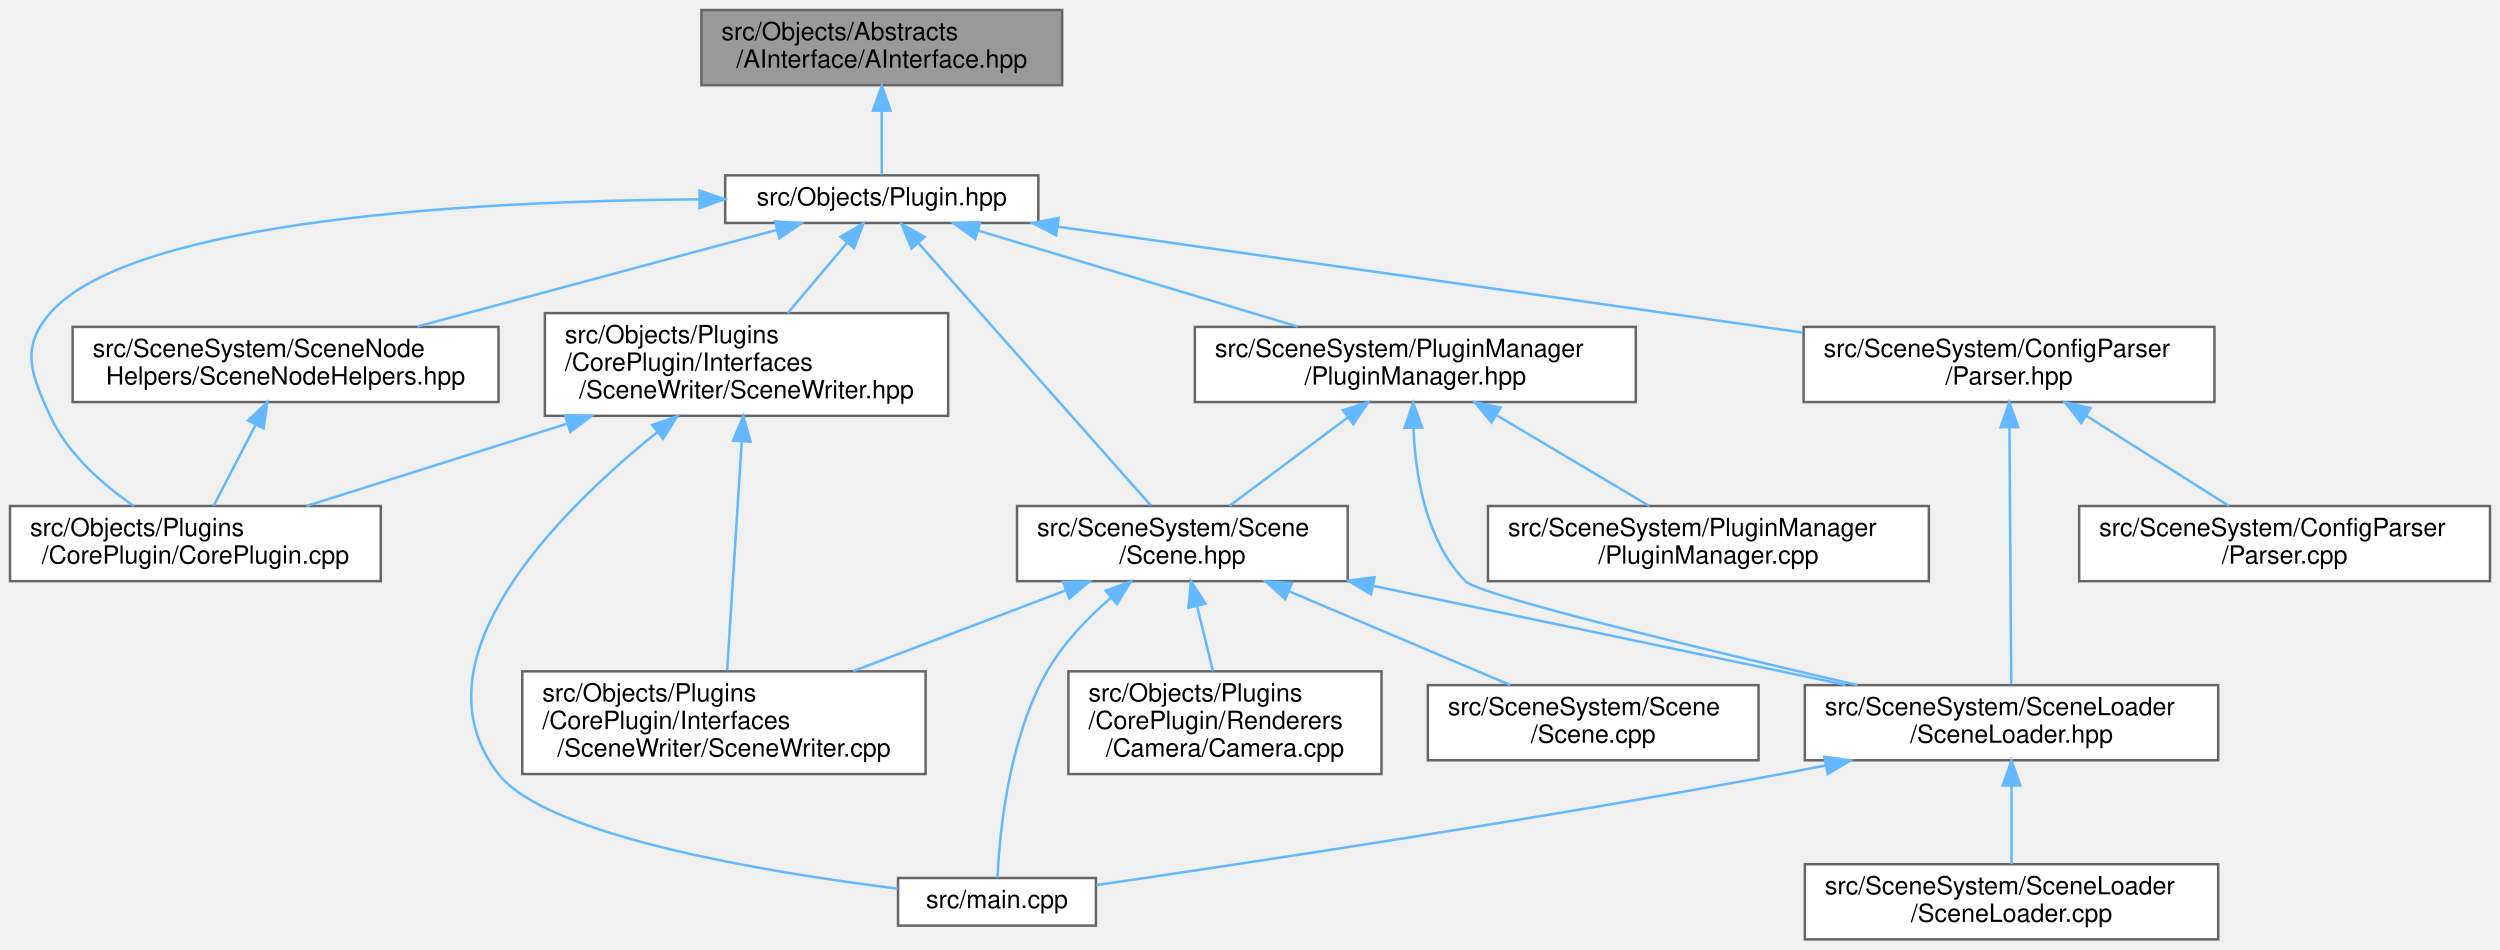
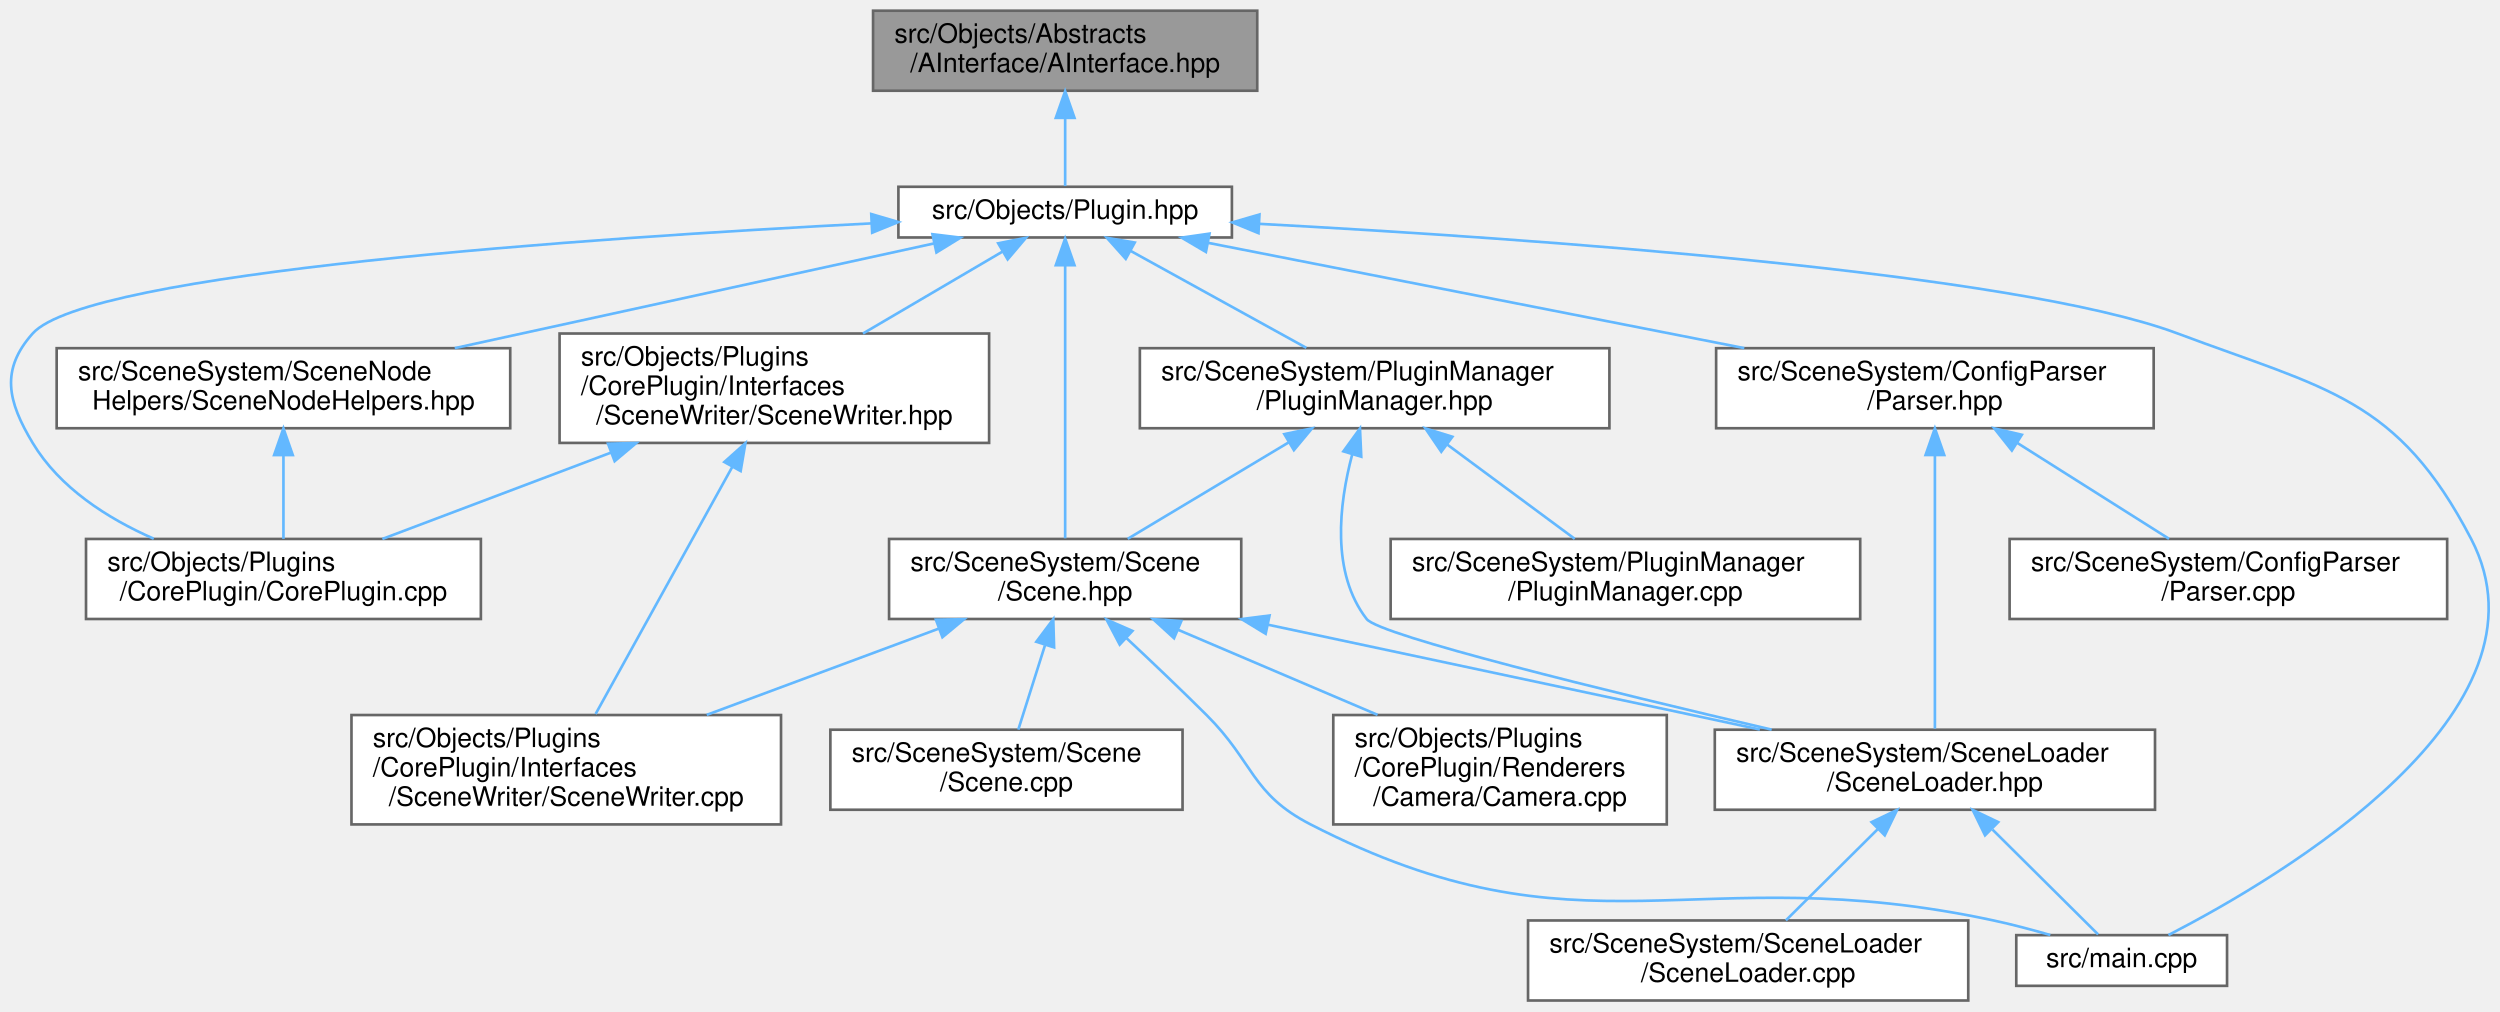
- <svg xmlns="http://www.w3.org/2000/svg" xmlns:xlink="http://www.w3.org/1999/xlink" width="998pt" height="379pt" viewBox="0.00 0.00 998.00 379.00">
+ <svg xmlns="http://www.w3.org/2000/svg" xmlns:xlink="http://www.w3.org/1999/xlink" width="937pt" height="379pt" viewBox="0.00 0.00 937.05 379.00">
  <g id="graph0" class="graph" transform="scale(1 1) rotate(0) translate(4 375)">
    <g id="Node000001" class="node">
      <g id="a_Node000001">
        <a xlink:title=" ">
-           <polygon fill="#999999" stroke="#666666" points="420,-371 276,-371 276,-341 420,-341 420,-371" />
-           <text text-anchor="start" x="284" y="-359" font-family="Helvetica,sans-Serif" font-size="10.00">src/Objects/Abstracts</text>
-           <text text-anchor="middle" x="348" y="-348" font-family="Helvetica,sans-Serif" font-size="10.00">/AInterface/AInterface.hpp</text>
+           <polygon fill="#999999" stroke="#666666" points="467.24,-371 323.24,-371 323.24,-341 467.24,-341 467.24,-371" />
+           <text text-anchor="start" x="331.24" y="-359" font-family="Helvetica,sans-Serif" font-size="10.00">src/Objects/Abstracts</text>
+           <text text-anchor="middle" x="395.24" y="-348" font-family="Helvetica,sans-Serif" font-size="10.00">/AInterface/AInterface.hpp</text>
        </a>
      </g>
    </g>
    <g id="Node000002" class="node">
      <g id="a_Node000002">
        <a xlink:href="Plugin_8hpp.html" target="_top" xlink:title=" ">
-           <polygon fill="white" stroke="#666666" points="410.5,-305 285.5,-305 285.5,-286 410.5,-286 410.5,-305" />
-           <text text-anchor="middle" x="348" y="-293" font-family="Helvetica,sans-Serif" font-size="10.00">src/Objects/Plugin.hpp</text>
+           <polygon fill="white" stroke="#666666" points="457.74,-305 332.74,-305 332.74,-286 457.74,-286 457.74,-305" />
+           <text text-anchor="middle" x="395.24" y="-293" font-family="Helvetica,sans-Serif" font-size="10.00">src/Objects/Plugin.hpp</text>
        </a>
      </g>
    </g>
    <g id="edge1_Node000001_Node000002" class="edge">
      <g id="a_edge1_Node000001_Node000002">
        <a xlink:title=" ">
-           <path fill="none" stroke="#63b8ff" d="M348,-330.75C348,-321.72 348,-312.03 348,-305.27" />
-           <polygon fill="#63b8ff" stroke="#63b8ff" points="344.5,-330.84 348,-340.84 351.5,-330.84 344.5,-330.84" />
+           <path fill="none" stroke="#63b8ff" d="M395.24,-330.75C395.24,-321.72 395.24,-312.03 395.24,-305.27" />
+           <polygon fill="#63b8ff" stroke="#63b8ff" points="391.74,-330.84 395.24,-340.84 398.74,-330.84 391.74,-330.84" />
        </a>
      </g>
    </g>
    <g id="Node000003" class="node">
      <g id="a_Node000003">
        <a xlink:href="CorePlugin_8cpp.html" target="_top" xlink:title=" ">
-           <polygon fill="white" stroke="#666666" points="148,-173 0,-173 0,-143 148,-143 148,-173" />
-           <text text-anchor="start" x="8" y="-161" font-family="Helvetica,sans-Serif" font-size="10.00">src/Objects/Plugins</text>
-           <text text-anchor="middle" x="74" y="-150" font-family="Helvetica,sans-Serif" font-size="10.00">/CorePlugin/CorePlugin.cpp</text>
+           <polygon fill="white" stroke="#666666" points="176.24,-173 28.24,-173 28.24,-143 176.24,-143 176.24,-173" />
+           <text text-anchor="start" x="36.24" y="-161" font-family="Helvetica,sans-Serif" font-size="10.00">src/Objects/Plugins</text>
+           <text text-anchor="middle" x="102.24" y="-150" font-family="Helvetica,sans-Serif" font-size="10.00">/CorePlugin/CorePlugin.cpp</text>
        </a>
      </g>
    </g>
    <g id="edge2_Node000002_Node000003" class="edge">
      <g id="a_edge2_Node000002_Node000003">
        <a xlink:title=" ">
-           <path fill="none" stroke="#63b8ff" d="M275.14,-295.43C187.78,-294.8 48.97,-287.68 16,-250 4,-236.29 8.41,-225.57 16,-209 22.92,-193.89 36.91,-181.62 49.42,-173.01" />
-           <polygon fill="#63b8ff" stroke="#63b8ff" points="275.25,-298.93 285.26,-295.48 275.28,-291.93 275.25,-298.93" />
+           <path fill="none" stroke="#63b8ff" d="M322.7,-291.29C216.43,-285.82 28.76,-273.01 8.24,-250 -3.89,-236.4 -1.15,-224.62 8.24,-209 18.33,-192.2 36.18,-180.75 53.63,-173.08" />
+           <polygon fill="#63b8ff" stroke="#63b8ff" points="322.56,-294.78 332.72,-291.79 322.91,-287.79 322.56,-294.78" />
        </a>
      </g>
    </g>
    <g id="Node000004" class="node">
      <g id="a_Node000004">
        <a xlink:href="SceneWriter_8hpp.html" target="_top" xlink:title=" ">
-           <polygon fill="white" stroke="#666666" points="374.5,-250 213.5,-250 213.5,-209 374.5,-209 374.5,-250" />
-           <text text-anchor="start" x="221.5" y="-238" font-family="Helvetica,sans-Serif" font-size="10.00">src/Objects/Plugins</text>
-           <text text-anchor="start" x="221.5" y="-227" font-family="Helvetica,sans-Serif" font-size="10.00">/CorePlugin/Interfaces</text>
-           <text text-anchor="middle" x="294" y="-216" font-family="Helvetica,sans-Serif" font-size="10.00">/SceneWriter/SceneWriter.hpp</text>
+           <polygon fill="white" stroke="#666666" points="366.74,-250 205.74,-250 205.74,-209 366.74,-209 366.74,-250" />
+           <text text-anchor="start" x="213.74" y="-238" font-family="Helvetica,sans-Serif" font-size="10.00">src/Objects/Plugins</text>
+           <text text-anchor="start" x="213.74" y="-227" font-family="Helvetica,sans-Serif" font-size="10.00">/CorePlugin/Interfaces</text>
+           <text text-anchor="middle" x="286.24" y="-216" font-family="Helvetica,sans-Serif" font-size="10.00">/SceneWriter/SceneWriter.hpp</text>
        </a>
      </g>
    </g>
    <g id="edge3_Node000002_Node000004" class="edge">
      <g id="a_edge3_Node000002_Node000004">
        <a xlink:title=" ">
-           <path fill="none" stroke="#63b8ff" d="M334.16,-278.09C326.93,-269.53 318.04,-258.99 310.46,-250.01" />
-           <polygon fill="#63b8ff" stroke="#63b8ff" points="331.59,-280.48 340.72,-285.87 336.94,-275.97 331.59,-280.48" />
-         </a>
-       </g>
-     </g>
-     <g id="Node000007" class="node">
-       <g id="a_Node000007">
+           <path fill="none" stroke="#63b8ff" d="M371.74,-280.7C356.47,-271.74 336.35,-259.92 319.46,-250.01" />
+           <polygon fill="#63b8ff" stroke="#63b8ff" points="370.14,-283.82 380.54,-285.87 373.69,-277.79 370.14,-283.82" />
+         </a>
+       </g>
+     </g>
+     <g id="Node000006" class="node">
+       <g id="a_Node000006">
        <a xlink:href="Parser_8hpp.html" target="_top" xlink:title=" ">
-           <polygon fill="white" stroke="#666666" points="880,-244.5 716,-244.5 716,-214.5 880,-214.5 880,-244.5" />
-           <text text-anchor="start" x="724" y="-232.5" font-family="Helvetica,sans-Serif" font-size="10.00">src/SceneSystem/ConfigParser</text>
-           <text text-anchor="middle" x="798" y="-221.5" font-family="Helvetica,sans-Serif" font-size="10.00">/Parser.hpp</text>
-         </a>
-       </g>
-     </g>
-     <g id="edge7_Node000002_Node000007" class="edge">
-       <g id="a_edge7_Node000002_Node000007">
-         <a xlink:title=" ">
-           <path fill="none" stroke="#63b8ff" d="M418.26,-284.51C498.72,-273.06 630.4,-254.34 715.62,-242.22" />
-           <polygon fill="#63b8ff" stroke="#63b8ff" points="417.63,-281.06 408.22,-285.94 418.62,-287.99 417.63,-281.06" />
+           <polygon fill="white" stroke="#666666" points="803.24,-244.5 639.24,-244.5 639.24,-214.5 803.24,-214.5 803.24,-244.5" />
+           <text text-anchor="start" x="647.24" y="-232.5" font-family="Helvetica,sans-Serif" font-size="10.00">src/SceneSystem/ConfigParser</text>
+           <text text-anchor="middle" x="721.24" y="-221.5" font-family="Helvetica,sans-Serif" font-size="10.00">/Parser.hpp</text>
+         </a>
+       </g>
+     </g>
+     <g id="edge6_Node000002_Node000006" class="edge">
+       <g id="a_edge6_Node000002_Node000006">
+         <a xlink:title=" ">
+           <path fill="none" stroke="#63b8ff" d="M448.73,-284C503.58,-273.23 589.19,-256.42 649.8,-244.52" />
+           <polygon fill="#63b8ff" stroke="#63b8ff" points="448,-280.57 438.87,-285.94 449.35,-287.44 448,-280.57" />
+         </a>
+       </g>
+     </g>
+     <g id="Node000010" class="node">
+       <g id="a_Node000010">
+         <a xlink:href="main_8cpp.html" target="_top" xlink:title=" ">
+           <polygon fill="white" stroke="#666666" points="830.74,-24.5 751.74,-24.5 751.74,-5.5 830.74,-5.5 830.74,-24.5" />
+           <text text-anchor="middle" x="791.24" y="-12.5" font-family="Helvetica,sans-Serif" font-size="10.00">src/main.cpp</text>
+         </a>
+       </g>
+     </g>
+     <g id="edge23_Node000002_Node000010" class="edge">
+       <g id="a_edge23_Node000002_Node000010">
+         <a xlink:title=" ">
+           <path fill="none" stroke="#63b8ff" d="M468.16,-291.1C570.49,-285.59 751.02,-272.94 812.24,-250 868.12,-229.06 894.68,-225.93 922.24,-173 955.85,-108.45 851.62,-46.61 808.77,-24.53" />
+           <polygon fill="#63b8ff" stroke="#63b8ff" points="467.7,-287.62 457.9,-291.65 468.07,-294.61 467.7,-287.62" />
        </a>
      </g>
    </g>
    <g id="Node000011" class="node">
      <g id="a_Node000011">
        <a xlink:href="PluginManager_8hpp.html" target="_top" xlink:title="Plugin manager for loading and managing plugins.">
-           <polygon fill="white" stroke="#666666" points="649,-244.5 473,-244.5 473,-214.5 649,-214.5 649,-244.5" />
-           <text text-anchor="start" x="481" y="-232.5" font-family="Helvetica,sans-Serif" font-size="10.00">src/SceneSystem/PluginManager</text>
-           <text text-anchor="middle" x="561" y="-221.5" font-family="Helvetica,sans-Serif" font-size="10.00">/PluginManager.hpp</text>
-         </a>
-       </g>
-     </g>
-     <g id="edge12_Node000002_Node000011" class="edge">
-       <g id="a_edge12_Node000002_Node000011">
-         <a xlink:title=" ">
-           <path fill="none" stroke="#63b8ff" d="M386.33,-282.98C422.13,-272.23 475.66,-256.14 514.02,-244.62" />
-           <polygon fill="#63b8ff" stroke="#63b8ff" points="385.3,-279.64 376.73,-285.87 387.31,-286.34 385.3,-279.64" />
+           <polygon fill="white" stroke="#666666" points="599.24,-244.5 423.24,-244.5 423.24,-214.5 599.24,-214.5 599.24,-244.5" />
+           <text text-anchor="start" x="431.24" y="-232.5" font-family="Helvetica,sans-Serif" font-size="10.00">src/SceneSystem/PluginManager</text>
+           <text text-anchor="middle" x="511.24" y="-221.5" font-family="Helvetica,sans-Serif" font-size="10.00">/PluginManager.hpp</text>
+         </a>
+       </g>
+     </g>
+     <g id="edge11_Node000002_Node000011" class="edge">
+       <g id="a_edge11_Node000002_Node000011">
+         <a xlink:title=" ">
+           <path fill="none" stroke="#63b8ff" d="M419.71,-281C439.07,-270.32 466.01,-255.45 485.65,-244.62" />
+           <polygon fill="#63b8ff" stroke="#63b8ff" points="417.95,-277.97 410.88,-285.87 421.33,-284.1 417.95,-277.97" />
        </a>
      </g>
    </g>
    <g id="Node000013" class="node">
      <g id="a_Node000013">
        <a xlink:href="Scene_8hpp.html" target="_top" xlink:title=" ">
-           <polygon fill="white" stroke="#666666" points="534,-173 402,-173 402,-143 534,-143 534,-173" />
-           <text text-anchor="start" x="410" y="-161" font-family="Helvetica,sans-Serif" font-size="10.00">src/SceneSystem/Scene</text>
-           <text text-anchor="middle" x="468" y="-150" font-family="Helvetica,sans-Serif" font-size="10.00">/Scene.hpp</text>
-         </a>
-       </g>
-     </g>
-     <g id="edge21_Node000002_Node000013" class="edge">
-       <g id="a_edge21_Node000002_Node000013">
-         <a xlink:title=" ">
-           <path fill="none" stroke="#63b8ff" d="M362.75,-277.85C386.55,-250.97 433.04,-198.47 455.4,-173.23" />
-           <polygon fill="#63b8ff" stroke="#63b8ff" points="359.88,-275.8 355.87,-285.61 365.12,-280.44 359.88,-275.8" />
+           <polygon fill="white" stroke="#666666" points="461.24,-173 329.24,-173 329.24,-143 461.24,-143 461.24,-173" />
+           <text text-anchor="start" x="337.24" y="-161" font-family="Helvetica,sans-Serif" font-size="10.00">src/SceneSystem/Scene</text>
+           <text text-anchor="middle" x="395.24" y="-150" font-family="Helvetica,sans-Serif" font-size="10.00">/Scene.hpp</text>
+         </a>
+       </g>
+     </g>
+     <g id="edge20_Node000002_Node000013" class="edge">
+       <g id="a_edge20_Node000002_Node000013">
+         <a xlink:title=" ">
+           <path fill="none" stroke="#63b8ff" d="M395.24,-275.34C395.24,-247.81 395.24,-197.71 395.24,-173.23" />
+           <polygon fill="#63b8ff" stroke="#63b8ff" points="391.74,-275.61 395.24,-285.61 398.74,-275.61 391.74,-275.61" />
        </a>
      </g>
    </g>
    <g id="Node000016" class="node">
      <g id="a_Node000016">
        <a xlink:href="SceneNodeHelpers_8hpp.html" target="_top" xlink:title=" ">
-           <polygon fill="white" stroke="#666666" points="195,-244.5 25,-244.5 25,-214.5 195,-214.5 195,-244.5" />
-           <text text-anchor="start" x="33" y="-232.5" font-family="Helvetica,sans-Serif" font-size="10.00">src/SceneSystem/SceneNode</text>
-           <text text-anchor="middle" x="110" y="-221.5" font-family="Helvetica,sans-Serif" font-size="10.00">Helpers/SceneNodeHelpers.hpp</text>
-         </a>
-       </g>
-     </g>
-     <g id="edge22_Node000002_Node000016" class="edge">
-       <g id="a_edge22_Node000002_Node000016">
-         <a xlink:title=" ">
-           <path fill="none" stroke="#63b8ff" d="M306.2,-283.26C266.19,-272.5 205.72,-256.24 162.49,-244.62" />
-           <polygon fill="#63b8ff" stroke="#63b8ff" points="305.34,-286.65 315.9,-285.87 307.15,-279.89 305.34,-286.65" />
+           <polygon fill="white" stroke="#666666" points="187.24,-244.5 17.24,-244.5 17.24,-214.5 187.24,-214.5 187.24,-244.5" />
+           <text text-anchor="start" x="25.24" y="-232.5" font-family="Helvetica,sans-Serif" font-size="10.00">src/SceneSystem/SceneNode</text>
+           <text text-anchor="middle" x="102.24" y="-221.5" font-family="Helvetica,sans-Serif" font-size="10.00">Helpers/SceneNodeHelpers.hpp</text>
+         </a>
+       </g>
+     </g>
+     <g id="edge21_Node000002_Node000016" class="edge">
+       <g id="a_edge21_Node000002_Node000016">
+         <a xlink:title=" ">
+           <path fill="none" stroke="#63b8ff" d="M346.23,-283.8C296.91,-273.02 220.58,-256.35 166.45,-244.52" />
+           <polygon fill="#63b8ff" stroke="#63b8ff" points="345.51,-287.22 356.03,-285.94 347,-280.38 345.51,-287.22" />
        </a>
      </g>
    </g>
    <g id="edge4_Node000004_Node000003" class="edge">
      <g id="a_edge4_Node000004_Node000003">
        <a xlink:title=" ">
-           <path fill="none" stroke="#63b8ff" d="M222.17,-205.81C187.94,-195 148.08,-182.4 118.33,-173" />
-           <polygon fill="#63b8ff" stroke="#63b8ff" points="221.54,-209.28 232.13,-208.96 223.65,-202.61 221.54,-209.28" />
+           <path fill="none" stroke="#63b8ff" d="M225.06,-205.39C196.68,-194.67 163.88,-182.28 139.31,-173" />
+           <polygon fill="#63b8ff" stroke="#63b8ff" points="223.9,-208.7 234.49,-208.96 226.38,-202.15 223.9,-208.7" />
        </a>
      </g>
    </g>
    <g id="Node000005" class="node">
      <g id="a_Node000005">
        <a xlink:href="SceneWriter_8cpp.html" target="_top" xlink:title=" ">
-           <polygon fill="white" stroke="#666666" points="365.5,-107 204.5,-107 204.5,-66 365.5,-66 365.5,-107" />
-           <text text-anchor="start" x="212.5" y="-95" font-family="Helvetica,sans-Serif" font-size="10.00">src/Objects/Plugins</text>
-           <text text-anchor="start" x="212.5" y="-84" font-family="Helvetica,sans-Serif" font-size="10.00">/CorePlugin/Interfaces</text>
-           <text text-anchor="middle" x="285" y="-73" font-family="Helvetica,sans-Serif" font-size="10.00">/SceneWriter/SceneWriter.cpp</text>
+           <polygon fill="white" stroke="#666666" points="288.74,-107 127.74,-107 127.74,-66 288.74,-66 288.74,-107" />
+           <text text-anchor="start" x="135.74" y="-95" font-family="Helvetica,sans-Serif" font-size="10.00">src/Objects/Plugins</text>
+           <text text-anchor="start" x="135.74" y="-84" font-family="Helvetica,sans-Serif" font-size="10.00">/CorePlugin/Interfaces</text>
+           <text text-anchor="middle" x="208.24" y="-73" font-family="Helvetica,sans-Serif" font-size="10.00">/SceneWriter/SceneWriter.cpp</text>
        </a>
      </g>
    </g>
    <g id="edge5_Node000004_Node000005" class="edge">
      <g id="a_edge5_Node000004_Node000005">
        <a xlink:title=" ">
-           <path fill="none" stroke="#63b8ff" d="M292.1,-198.68C290.34,-171.2 287.79,-131.17 286.27,-107.39" />
-           <polygon fill="#63b8ff" stroke="#63b8ff" points="288.62,-199.14 292.75,-208.89 295.6,-198.69 288.62,-199.14" />
-         </a>
-       </g>
-     </g>
-     <g id="Node000006" class="node">
-       <g id="a_Node000006">
-         <a xlink:href="main_8cpp.html" target="_top" xlink:title=" ">
-           <polygon fill="white" stroke="#666666" points="433.5,-24.5 354.5,-24.5 354.5,-5.5 433.5,-5.5 433.5,-24.5" />
-           <text text-anchor="middle" x="394" y="-12.5" font-family="Helvetica,sans-Serif" font-size="10.00">src/main.cpp</text>
-         </a>
-       </g>
-     </g>
-     <g id="edge6_Node000004_Node000006" class="edge">
-       <g id="a_edge6_Node000004_Node000006">
-         <a xlink:title=" ">
-           <path fill="none" stroke="#63b8ff" d="M258.42,-202.53C217.4,-169.41 159.86,-111.06 195,-66 214.39,-41.14 302.1,-26.75 354.38,-20.24" />
-           <polygon fill="#63b8ff" stroke="#63b8ff" points="256.36,-205.35 266.37,-208.8 260.69,-199.86 256.36,-205.35" />
+           <path fill="none" stroke="#63b8ff" d="M270.54,-200.13C255.32,-172.62 232.63,-131.59 219.24,-107.39" />
+           <polygon fill="#63b8ff" stroke="#63b8ff" points="267.49,-201.84 275.39,-208.89 273.61,-198.45 267.49,-201.84" />
+         </a>
+       </g>
+     </g>
+     <g id="Node000007" class="node">
+       <g id="a_Node000007">
+         <a xlink:href="Parser_8cpp.html" target="_top" xlink:title=" ">
+           <polygon fill="white" stroke="#666666" points="913.24,-173 749.24,-173 749.24,-143 913.24,-143 913.24,-173" />
+           <text text-anchor="start" x="757.24" y="-161" font-family="Helvetica,sans-Serif" font-size="10.00">src/SceneSystem/ConfigParser</text>
+           <text text-anchor="middle" x="831.24" y="-150" font-family="Helvetica,sans-Serif" font-size="10.00">/Parser.cpp</text>
+         </a>
+       </g>
+     </g>
+     <g id="edge7_Node000006_Node000007" class="edge">
+       <g id="a_edge7_Node000006_Node000007">
+         <a xlink:title=" ">
+           <path fill="none" stroke="#63b8ff" d="M751.99,-209.07C770.11,-197.62 792.62,-183.4 809.01,-173.04" />
+           <polygon fill="#63b8ff" stroke="#63b8ff" points="750.08,-206.14 743.5,-214.44 753.82,-212.05 750.08,-206.14" />
        </a>
      </g>
    </g>
    <g id="Node000008" class="node">
      <g id="a_Node000008">
-         <a xlink:href="Parser_8cpp.html" target="_top" xlink:title=" ">
-           <polygon fill="white" stroke="#666666" points="990,-173 826,-173 826,-143 990,-143 990,-173" />
-           <text text-anchor="start" x="834" y="-161" font-family="Helvetica,sans-Serif" font-size="10.00">src/SceneSystem/ConfigParser</text>
-           <text text-anchor="middle" x="908" y="-150" font-family="Helvetica,sans-Serif" font-size="10.00">/Parser.cpp</text>
-         </a>
-       </g>
-     </g>
-     <g id="edge8_Node000007_Node000008" class="edge">
-       <g id="a_edge8_Node000007_Node000008">
-         <a xlink:title=" ">
-           <path fill="none" stroke="#63b8ff" d="M828.76,-209.07C846.87,-197.62 869.38,-183.4 885.77,-173.04" />
-           <polygon fill="#63b8ff" stroke="#63b8ff" points="826.84,-206.14 820.26,-214.44 830.58,-212.05 826.84,-206.14" />
+         <a xlink:href="SceneLoader_8hpp.html" target="_top" xlink:title=" ">
+           <polygon fill="white" stroke="#666666" points="803.74,-101.5 638.74,-101.5 638.74,-71.5 803.74,-71.5 803.74,-101.5" />
+           <text text-anchor="start" x="646.74" y="-89.5" font-family="Helvetica,sans-Serif" font-size="10.00">src/SceneSystem/SceneLoader</text>
+           <text text-anchor="middle" x="721.24" y="-78.5" font-family="Helvetica,sans-Serif" font-size="10.00">/SceneLoader.hpp</text>
+         </a>
+       </g>
+     </g>
+     <g id="edge8_Node000006_Node000008" class="edge">
+       <g id="a_edge8_Node000006_Node000008">
+         <a xlink:title=" ">
+           <path fill="none" stroke="#63b8ff" d="M721.24,-204.2C721.24,-174.72 721.24,-125.99 721.24,-101.9" />
+           <polygon fill="#63b8ff" stroke="#63b8ff" points="717.74,-204.46 721.24,-214.46 724.74,-204.46 717.74,-204.46" />
        </a>
      </g>
    </g>
    <g id="Node000009" class="node">
      <g id="a_Node000009">
-         <a xlink:href="SceneLoader_8hpp.html" target="_top" xlink:title=" ">
-           <polygon fill="white" stroke="#666666" points="881.5,-101.5 716.5,-101.5 716.5,-71.5 881.5,-71.5 881.5,-101.5" />
-           <text text-anchor="start" x="724.5" y="-89.5" font-family="Helvetica,sans-Serif" font-size="10.00">src/SceneSystem/SceneLoader</text>
-           <text text-anchor="middle" x="799" y="-78.5" font-family="Helvetica,sans-Serif" font-size="10.00">/SceneLoader.hpp</text>
-         </a>
-       </g>
-     </g>
-     <g id="edge9_Node000007_Node000009" class="edge">
-       <g id="a_edge9_Node000007_Node000009">
-         <a xlink:title=" ">
-           <path fill="none" stroke="#63b8ff" d="M798.17,-204.2C798.38,-174.72 798.73,-125.99 798.9,-101.9" />
-           <polygon fill="#63b8ff" stroke="#63b8ff" points="794.67,-204.44 798.1,-214.46 801.67,-204.49 794.67,-204.44" />
-         </a>
-       </g>
-     </g>
-     <g id="edge11_Node000009_Node000006" class="edge">
-       <g id="a_edge11_Node000009_Node000006">
-         <a xlink:title=" ">
-           <path fill="none" stroke="#63b8ff" d="M724.69,-69.41C718.71,-68.22 712.76,-67.07 707,-66 609.07,-47.81 493.15,-30.35 433.64,-21.68" />
-           <polygon fill="#63b8ff" stroke="#63b8ff" points="724.25,-72.9 734.74,-71.45 725.63,-66.03 724.25,-72.9" />
-         </a>
-       </g>
-     </g>
-     <g id="Node000010" class="node">
-       <g id="a_Node000010">
        <a xlink:href="SceneLoader_8cpp.html" target="_top" xlink:title=" ">
-           <polygon fill="white" stroke="#666666" points="881.5,-30 716.5,-30 716.5,0 881.5,0 881.5,-30" />
-           <text text-anchor="start" x="724.5" y="-18" font-family="Helvetica,sans-Serif" font-size="10.00">src/SceneSystem/SceneLoader</text>
-           <text text-anchor="middle" x="799" y="-7" font-family="Helvetica,sans-Serif" font-size="10.00">/SceneLoader.cpp</text>
-         </a>
-       </g>
-     </g>
-     <g id="edge10_Node000009_Node000010" class="edge">
-       <g id="a_edge10_Node000009_Node000010">
-         <a xlink:title=" ">
-           <path fill="none" stroke="#63b8ff" d="M799,-61.25C799,-50.81 799,-38.99 799,-30.04" />
-           <polygon fill="#63b8ff" stroke="#63b8ff" points="795.5,-61.44 799,-71.44 802.5,-61.44 795.5,-61.44" />
-         </a>
-       </g>
-     </g>
-     <g id="edge20_Node000011_Node000009" class="edge">
-       <g id="a_edge20_Node000011_Node000009">
-         <a xlink:title=" ">
-           <path fill="none" stroke="#63b8ff" d="M560.24,-204.22C561,-185.1 565.22,-159.09 581,-143 586.62,-137.27 675.03,-115.99 737.51,-101.5" />
-           <polygon fill="#63b8ff" stroke="#63b8ff" points="556.74,-204.24 560.13,-214.28 563.74,-204.32 556.74,-204.24" />
+           <polygon fill="white" stroke="#666666" points="733.74,-30 568.74,-30 568.74,0 733.74,0 733.74,-30" />
+           <text text-anchor="start" x="576.74" y="-18" font-family="Helvetica,sans-Serif" font-size="10.00">src/SceneSystem/SceneLoader</text>
+           <text text-anchor="middle" x="651.24" y="-7" font-family="Helvetica,sans-Serif" font-size="10.00">/SceneLoader.cpp</text>
+         </a>
+       </g>
+     </g>
+     <g id="edge9_Node000008_Node000009" class="edge">
+       <g id="a_edge9_Node000008_Node000009">
+         <a xlink:title=" ">
+           <path fill="none" stroke="#63b8ff" d="M699.76,-64.17C688.59,-53.08 675.25,-39.84 665.38,-30.04" />
+           <polygon fill="#63b8ff" stroke="#63b8ff" points="697.51,-66.87 707.07,-71.44 702.44,-61.91 697.51,-66.87" />
+         </a>
+       </g>
+     </g>
+     <g id="edge10_Node000008_Node000010" class="edge">
+       <g id="a_edge10_Node000008_Node000010">
+         <a xlink:title=" ">
+           <path fill="none" stroke="#63b8ff" d="M742.82,-64.07C756.14,-50.84 772.52,-34.58 782.41,-24.77" />
+           <polygon fill="#63b8ff" stroke="#63b8ff" points="740.03,-61.91 735.4,-71.44 744.97,-66.87 740.03,-61.91" />
+         </a>
+       </g>
+     </g>
+     <g id="edge19_Node000011_Node000008" class="edge">
+       <g id="a_edge19_Node000011_Node000008">
+         <a xlink:title=" ">
+           <path fill="none" stroke="#63b8ff" d="M502.81,-204.58C497.86,-185.89 494.89,-160.27 508.24,-143 513.02,-136.81 598.83,-115.83 660.06,-101.52" />
+           <polygon fill="#63b8ff" stroke="#63b8ff" points="499.53,-205.84 505.75,-214.41 506.23,-203.83 499.53,-205.84" />
        </a>
      </g>
    </g>
    <g id="Node000012" class="node">
      <g id="a_Node000012">
        <a xlink:href="PluginManager_8cpp.html" target="_top" xlink:title=" ">
-           <polygon fill="white" stroke="#666666" points="766,-173 590,-173 590,-143 766,-143 766,-173" />
-           <text text-anchor="start" x="598" y="-161" font-family="Helvetica,sans-Serif" font-size="10.00">src/SceneSystem/PluginManager</text>
-           <text text-anchor="middle" x="678" y="-150" font-family="Helvetica,sans-Serif" font-size="10.00">/PluginManager.cpp</text>
-         </a>
-       </g>
-     </g>
-     <g id="edge13_Node000011_Node000012" class="edge">
-       <g id="a_edge13_Node000011_Node000012">
-         <a xlink:title=" ">
-           <path fill="none" stroke="#63b8ff" d="M593.45,-209.22C612.77,-197.75 636.84,-183.45 654.36,-173.04" />
-           <polygon fill="#63b8ff" stroke="#63b8ff" points="591.49,-206.32 584.68,-214.44 595.06,-212.34 591.49,-206.32" />
-         </a>
-       </g>
-     </g>
-     <g id="edge14_Node000011_Node000013" class="edge">
-       <g id="a_edge14_Node000011_Node000013">
-         <a xlink:title=" ">
-           <path fill="none" stroke="#63b8ff" d="M534.16,-208.44C518.99,-197.1 500.4,-183.21 486.79,-173.04" />
-           <polygon fill="#63b8ff" stroke="#63b8ff" points="532.07,-211.25 542.18,-214.44 536.26,-205.65 532.07,-211.25" />
-         </a>
-       </g>
-     </g>
-     <g id="edge15_Node000013_Node000005" class="edge">
-       <g id="a_edge15_Node000013_Node000005">
-         <a xlink:title=" ">
-           <path fill="none" stroke="#63b8ff" d="M421.38,-139.29C395.47,-129.46 363.19,-117.2 336.54,-107.07" />
-           <polygon fill="#63b8ff" stroke="#63b8ff" points="420.38,-142.66 430.97,-142.94 422.86,-136.11 420.38,-142.66" />
-         </a>
-       </g>
-     </g>
-     <g id="edge19_Node000013_Node000006" class="edge">
-       <g id="a_edge19_Node000013_Node000006">
-         <a xlink:title=" ">
-           <path fill="none" stroke="#63b8ff" d="M439.58,-136.47C430.13,-128.3 420.4,-118.17 414,-107 398.41,-79.77 394.96,-41.55 394.21,-24.64" />
-           <polygon fill="#63b8ff" stroke="#63b8ff" points="437.41,-139.22 447.36,-142.85 441.85,-133.81 437.41,-139.22" />
-         </a>
-       </g>
-     </g>
-     <g id="edge18_Node000013_Node000009" class="edge">
-       <g id="a_edge18_Node000013_Node000009">
-         <a xlink:title=" ">
-           <path fill="none" stroke="#63b8ff" d="M544,-141.15C590.97,-131.35 652.49,-118.48 707,-107 715.31,-105.25 724.04,-103.41 732.67,-101.58" />
-           <polygon fill="#63b8ff" stroke="#63b8ff" points="543.28,-137.73 534.2,-143.2 544.71,-144.58 543.28,-137.73" />
+           <polygon fill="white" stroke="#666666" points="693.24,-173 517.24,-173 517.24,-143 693.24,-143 693.24,-173" />
+           <text text-anchor="start" x="525.24" y="-161" font-family="Helvetica,sans-Serif" font-size="10.00">src/SceneSystem/PluginManager</text>
+           <text text-anchor="middle" x="605.24" y="-150" font-family="Helvetica,sans-Serif" font-size="10.00">/PluginManager.cpp</text>
+         </a>
+       </g>
+     </g>
+     <g id="edge12_Node000011_Node000012" class="edge">
+       <g id="a_edge12_Node000011_Node000012">
+         <a xlink:title=" ">
+           <path fill="none" stroke="#63b8ff" d="M538.37,-208.44C553.7,-197.1 572.49,-183.21 586.24,-173.04" />
+           <polygon fill="#63b8ff" stroke="#63b8ff" points="536.22,-205.68 530.26,-214.44 540.38,-211.3 536.22,-205.68" />
+         </a>
+       </g>
+     </g>
+     <g id="edge13_Node000011_Node000013" class="edge">
+       <g id="a_edge13_Node000011_Node000013">
+         <a xlink:title=" ">
+           <path fill="none" stroke="#63b8ff" d="M479.06,-209.22C459.91,-197.75 436.04,-183.45 418.68,-173.04" />
+           <polygon fill="#63b8ff" stroke="#63b8ff" points="477.39,-212.3 487.76,-214.44 480.98,-206.29 477.39,-212.3" />
+         </a>
+       </g>
+     </g>
+     <g id="edge14_Node000013_Node000005" class="edge">
+       <g id="a_edge14_Node000013_Node000005">
+         <a xlink:title=" ">
+           <path fill="none" stroke="#63b8ff" d="M347.94,-139.42C321.42,-129.56 288.26,-117.24 260.9,-107.07" />
+           <polygon fill="#63b8ff" stroke="#63b8ff" points="346.8,-142.73 357.4,-142.94 349.24,-136.17 346.8,-142.73" />
+         </a>
+       </g>
+     </g>
+     <g id="edge17_Node000013_Node000008" class="edge">
+       <g id="a_edge17_Node000013_Node000008">
+         <a xlink:title=" ">
+           <path fill="none" stroke="#63b8ff" d="M471.24,-140.86C517.26,-131.08 577.13,-118.34 630.24,-107 638.45,-105.25 647.09,-103.4 655.63,-101.57" />
+           <polygon fill="#63b8ff" stroke="#63b8ff" points="470.39,-137.46 461.34,-142.96 471.85,-144.31 470.39,-137.46" />
+         </a>
+       </g>
+     </g>
+     <g id="edge18_Node000013_Node000010" class="edge">
+       <g id="a_edge18_Node000013_Node000010">
+         <a xlink:title=" ">
+           <path fill="none" stroke="#63b8ff" d="M418.24,-135.81C427.65,-127.01 438.57,-116.62 448.24,-107 466.06,-89.25 464.87,-77.5 487.24,-66 589.41,-13.45 630.91,-54.15 743.24,-30 750.2,-28.5 757.62,-26.53 764.5,-24.54" />
+           <polygon fill="#63b8ff" stroke="#63b8ff" points="415.69,-133.4 410.75,-142.78 420.46,-138.53 415.69,-133.4" />
        </a>
      </g>
    </g>
    <g id="Node000014" class="node">
      <g id="a_Node000014">
        <a xlink:href="Camera_8cpp.html" target="_top" xlink:title=" ">
-           <polygon fill="white" stroke="#666666" points="547.5,-107 422.5,-107 422.5,-66 547.5,-66 547.5,-107" />
-           <text text-anchor="start" x="430.5" y="-95" font-family="Helvetica,sans-Serif" font-size="10.00">src/Objects/Plugins</text>
-           <text text-anchor="start" x="430.5" y="-84" font-family="Helvetica,sans-Serif" font-size="10.00">/CorePlugin/Renderers</text>
-           <text text-anchor="middle" x="485" y="-73" font-family="Helvetica,sans-Serif" font-size="10.00">/Camera/Camera.cpp</text>
-         </a>
-       </g>
-     </g>
-     <g id="edge16_Node000013_Node000014" class="edge">
-       <g id="a_edge16_Node000013_Node000014">
-         <a xlink:title=" ">
-           <path fill="none" stroke="#63b8ff" d="M473.82,-133.19C475.91,-124.68 478.23,-115.19 480.21,-107.07" />
-           <polygon fill="#63b8ff" stroke="#63b8ff" points="470.42,-132.39 471.44,-142.94 477.22,-134.05 470.42,-132.39" />
+           <polygon fill="white" stroke="#666666" points="620.74,-107 495.74,-107 495.74,-66 620.74,-66 620.74,-107" />
+           <text text-anchor="start" x="503.74" y="-95" font-family="Helvetica,sans-Serif" font-size="10.00">src/Objects/Plugins</text>
+           <text text-anchor="start" x="503.74" y="-84" font-family="Helvetica,sans-Serif" font-size="10.00">/CorePlugin/Renderers</text>
+           <text text-anchor="middle" x="558.24" y="-73" font-family="Helvetica,sans-Serif" font-size="10.00">/Camera/Camera.cpp</text>
+         </a>
+       </g>
+     </g>
+     <g id="edge15_Node000013_Node000014" class="edge">
+       <g id="a_edge15_Node000013_Node000014">
+         <a xlink:title=" ">
+           <path fill="none" stroke="#63b8ff" d="M437.68,-138.9C460.6,-129.13 488.91,-117.06 512.33,-107.07" />
+           <polygon fill="#63b8ff" stroke="#63b8ff" points="436.05,-135.79 428.22,-142.94 438.79,-142.23 436.05,-135.79" />
        </a>
      </g>
    </g>
    <g id="Node000015" class="node">
      <g id="a_Node000015">
        <a xlink:href="Scene_8cpp.html" target="_top" xlink:title=" ">
-           <polygon fill="white" stroke="#666666" points="698,-101.5 566,-101.5 566,-71.5 698,-71.5 698,-101.5" />
-           <text text-anchor="start" x="574" y="-89.5" font-family="Helvetica,sans-Serif" font-size="10.00">src/SceneSystem/Scene</text>
-           <text text-anchor="middle" x="632" y="-78.5" font-family="Helvetica,sans-Serif" font-size="10.00">/Scene.cpp</text>
-         </a>
-       </g>
-     </g>
-     <g id="edge17_Node000013_Node000015" class="edge">
-       <g id="a_edge17_Node000013_Node000015">
-         <a xlink:title=" ">
-           <path fill="none" stroke="#63b8ff" d="M510.57,-138.96C538.11,-127.29 573.42,-112.32 598.86,-101.54" />
-           <polygon fill="#63b8ff" stroke="#63b8ff" points="509.03,-135.81 501.19,-142.94 511.76,-142.26 509.03,-135.81" />
-         </a>
-       </g>
-     </g>
-     <g id="edge23_Node000016_Node000003" class="edge">
-       <g id="a_edge23_Node000016_Node000003">
-         <a xlink:title=" ">
-           <path fill="none" stroke="#63b8ff" d="M97.95,-205.23C92.42,-194.56 86.05,-182.27 81.27,-173.04" />
-           <polygon fill="#63b8ff" stroke="#63b8ff" points="95.01,-207.17 102.71,-214.44 101.22,-203.95 95.01,-207.17" />
+           <polygon fill="white" stroke="#666666" points="439.24,-101.5 307.24,-101.5 307.24,-71.5 439.24,-71.5 439.24,-101.5" />
+           <text text-anchor="start" x="315.24" y="-89.5" font-family="Helvetica,sans-Serif" font-size="10.00">src/SceneSystem/Scene</text>
+           <text text-anchor="middle" x="373.24" y="-78.5" font-family="Helvetica,sans-Serif" font-size="10.00">/Scene.cpp</text>
+         </a>
+       </g>
+     </g>
+     <g id="edge16_Node000013_Node000015" class="edge">
+       <g id="a_edge16_Node000013_Node000015">
+         <a xlink:title=" ">
+           <path fill="none" stroke="#63b8ff" d="M387.66,-133.08C384.34,-122.56 380.54,-110.58 377.68,-101.54" />
+           <polygon fill="#63b8ff" stroke="#63b8ff" points="384.43,-134.46 390.79,-142.94 391.1,-132.35 384.43,-134.46" />
+         </a>
+       </g>
+     </g>
+     <g id="edge22_Node000016_Node000003" class="edge">
+       <g id="a_edge22_Node000016_Node000003">
+         <a xlink:title=" ">
+           <path fill="none" stroke="#63b8ff" d="M102.24,-204.25C102.24,-193.81 102.24,-181.99 102.24,-173.04" />
+           <polygon fill="#63b8ff" stroke="#63b8ff" points="98.74,-204.44 102.24,-214.44 105.74,-204.44 98.74,-204.44" />
        </a>
      </g>
    </g>
  </g>
</svg>
